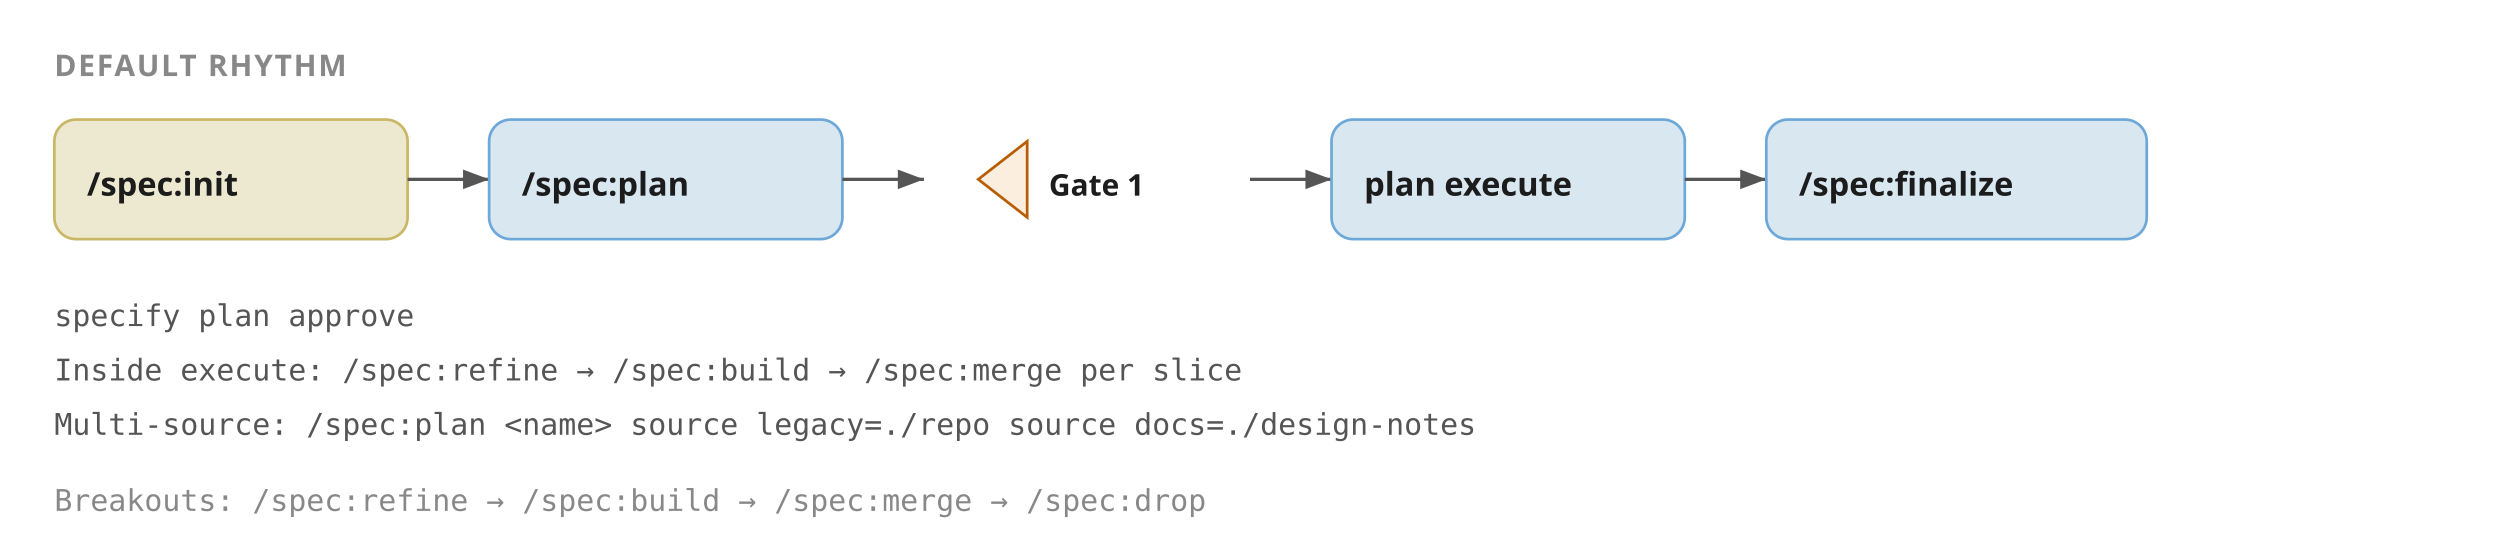
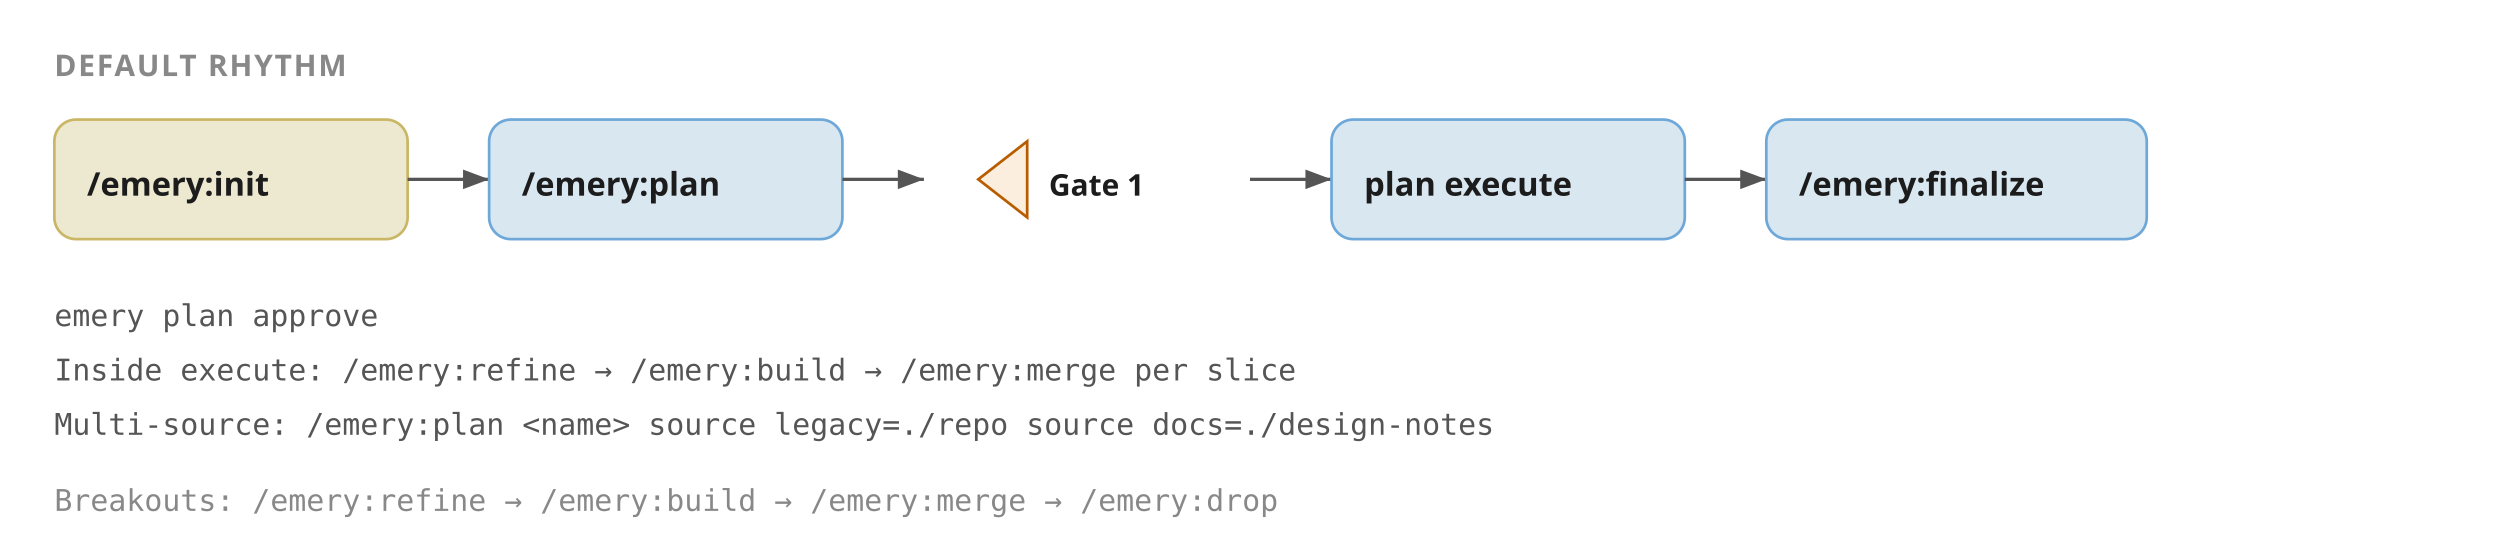
- <svg xmlns="http://www.w3.org/2000/svg" viewBox="0 0 920 200" role="img" aria-label="Specify default workflow quick reference from init through finalize">
+ <svg xmlns="http://www.w3.org/2000/svg" viewBox="0 0 920 200" role="img" aria-label="Emery default workflow quick reference from init through finalize">
  <defs>
    <marker id="arr" markerWidth="10" markerHeight="10" refX="8" refY="3" orient="auto">
      <path d="M0,0 L0,6 L8,3 z" fill="#555" />
    </marker>
  </defs>
  <text x="20" y="28" font-family="ui-sans-serif, system-ui, sans-serif" font-size="11" font-weight="600" fill="#888" letter-spacing="0.06em">DEFAULT RHYTHM</text>
  <rect x="20" y="44" width="130" height="44" rx="8" fill="#ede9d0" stroke="#c9b766" />
-   <text x="32" y="72" font-family="ui-sans-serif, system-ui, sans-serif" font-size="12" font-weight="600" fill="#1c1c1c">/spec:init</text>
+   <text x="32" y="72" font-family="ui-sans-serif, system-ui, sans-serif" font-size="12" font-weight="600" fill="#1c1c1c">/emery:init</text>
  <path d="M150 66 L180 66" stroke="#555" stroke-width="1.2" fill="none" marker-end="url(#arr)" />
  <rect x="180" y="44" width="130" height="44" rx="8" fill="#d9e7f1" stroke="#6ea8d8" />
-   <text x="192" y="72" font-family="ui-sans-serif, system-ui, sans-serif" font-size="12" font-weight="600" fill="#1c1c1c">/spec:plan</text>
+   <text x="192" y="72" font-family="ui-sans-serif, system-ui, sans-serif" font-size="12" font-weight="600" fill="#1c1c1c">/emery:plan</text>
  <path d="M310 66 L340 66" stroke="#555" stroke-width="1.2" fill="none" marker-end="url(#arr)" />
  <polygon points="360,66 378,52 378,80" fill="#fbeede" stroke="#b85c00" />
  <text x="386" y="72" font-family="ui-sans-serif, system-ui, sans-serif" font-size="11" font-weight="600" fill="#1c1c1c">Gate 1</text>
  <path d="M460 66 L490 66" stroke="#555" stroke-width="1.2" fill="none" marker-end="url(#arr)" />
  <rect x="490" y="44" width="130" height="44" rx="8" fill="#d9e7f1" stroke="#6ea8d8" />
  <text x="502" y="72" font-family="ui-sans-serif, system-ui, sans-serif" font-size="12" font-weight="600" fill="#1c1c1c">plan execute</text>
  <path d="M620 66 L650 66" stroke="#555" stroke-width="1.2" fill="none" marker-end="url(#arr)" />
  <rect x="650" y="44" width="140" height="44" rx="8" fill="#d9e7f1" stroke="#6ea8d8" />
-   <text x="662" y="72" font-family="ui-sans-serif, system-ui, sans-serif" font-size="12" font-weight="600" fill="#1c1c1c">/spec:finalize</text>
-   <text x="20" y="120" font-family="ui-monospace, monospace" font-size="11" fill="#555">specify plan approve</text>
-   <text x="20" y="140" font-family="ui-monospace, monospace" font-size="11" fill="#555">Inside execute: /spec:refine → /spec:build → /spec:merge per slice</text>
-   <text x="20" y="160" font-family="ui-monospace, monospace" font-size="11" fill="#555">Multi-source: /spec:plan &lt;name&gt; source legacy=./repo source docs=./design-notes</text>
-   <text x="20" y="188" font-family="ui-monospace, monospace" font-size="11" fill="#888">Breakouts: /spec:refine → /spec:build → /spec:merge → /spec:drop</text>
+   <text x="662" y="72" font-family="ui-sans-serif, system-ui, sans-serif" font-size="12" font-weight="600" fill="#1c1c1c">/emery:finalize</text>
+   <text x="20" y="120" font-family="ui-monospace, monospace" font-size="11" fill="#555">emery plan approve</text>
+   <text x="20" y="140" font-family="ui-monospace, monospace" font-size="11" fill="#555">Inside execute: /emery:refine → /emery:build → /emery:merge per slice</text>
+   <text x="20" y="160" font-family="ui-monospace, monospace" font-size="11" fill="#555">Multi-source: /emery:plan &lt;name&gt; source legacy=./repo source docs=./design-notes</text>
+   <text x="20" y="188" font-family="ui-monospace, monospace" font-size="11" fill="#888">Breakouts: /emery:refine → /emery:build → /emery:merge → /emery:drop</text>
</svg>
